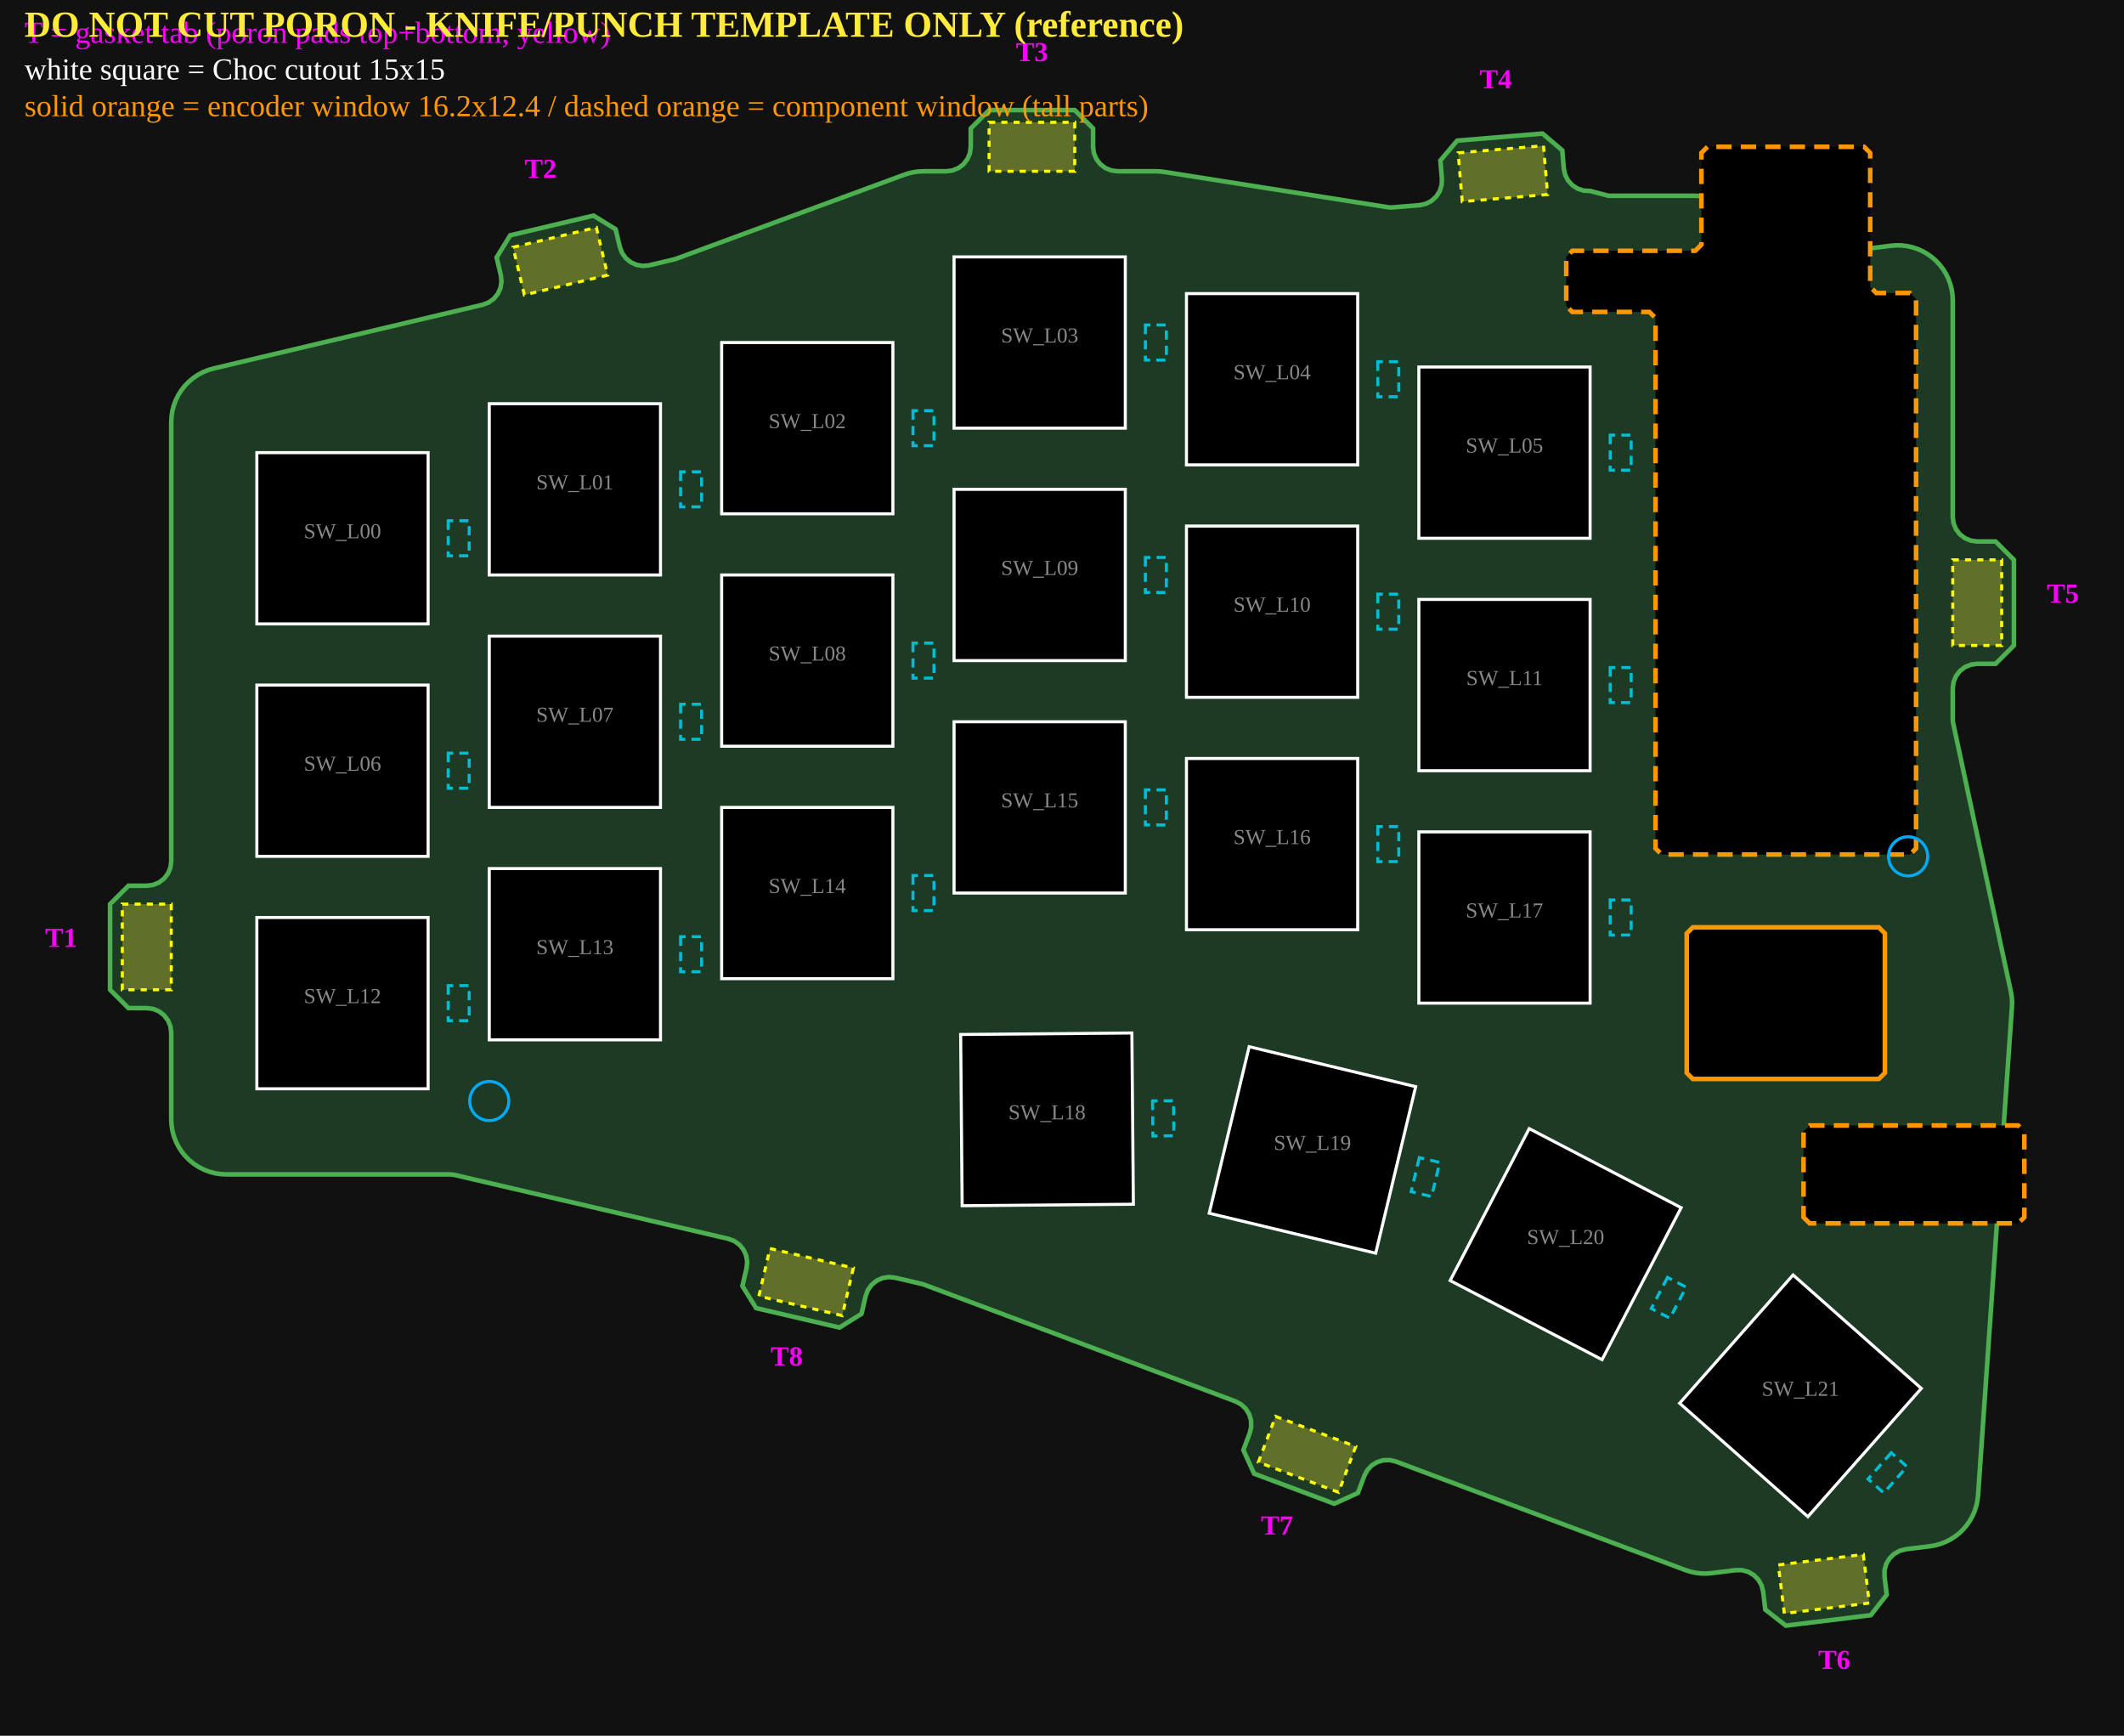
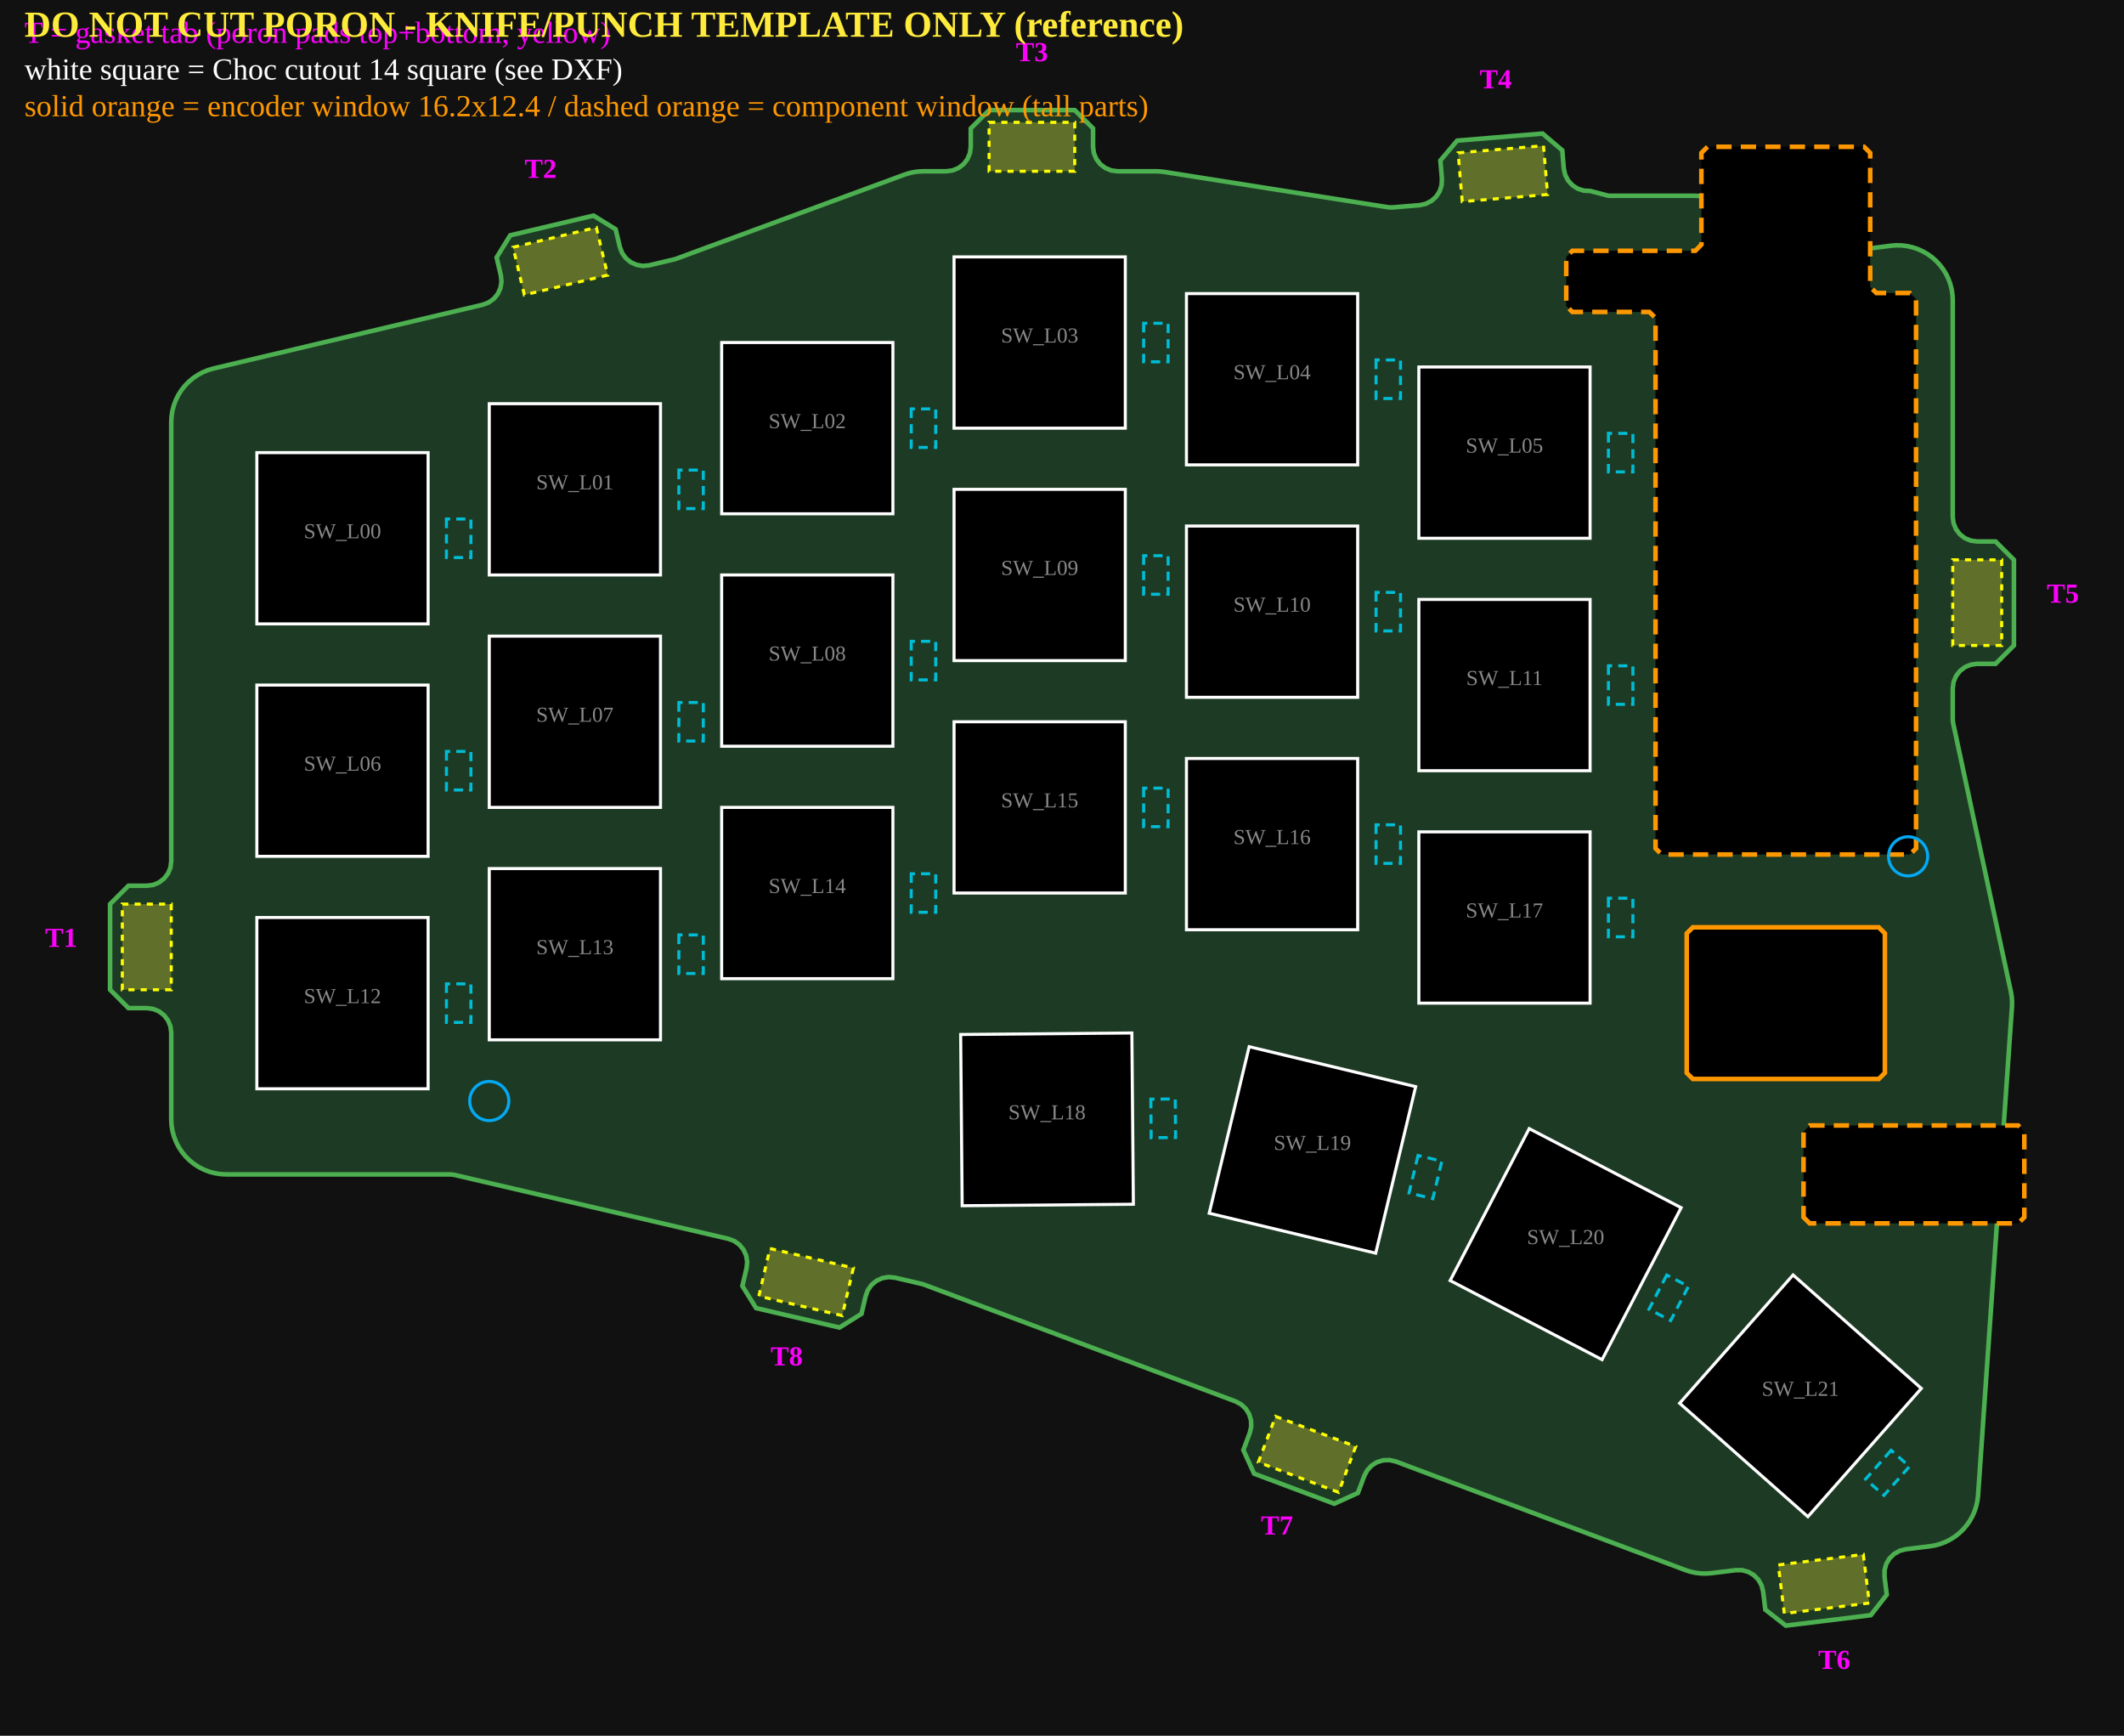
<svg xmlns="http://www.w3.org/2000/svg" width="694.6" height="567.54" viewBox="0 0 694.6 567.54">
  <rect width="694.6" height="567.54" fill="#111" />
  <polygon points="56.0,366.0 56.0,364.0 56.0,362.0 56.0,360.0 56.0,358.0 56.0,356.0 56.0,354.0 56.0,352.0 56.0,350.0 56.0,348.0 56.0,346.0 56.0,344.0 56.0,342.0 56.0,337.62 55.73,335.55 54.93,333.62 53.66,331.96 52.0,330.69 50.07,329.89 48.0,329.62 42.0,329.62 36.0,323.62 36.0,295.62 42.0,289.62 48.0,289.62 50.07,289.35 52.0,288.55 53.66,287.27 54.93,285.62 55.73,283.69 56.0,281.62 56.0,276.0 56.0,274.0 56.0,272.0 56.0,270.0 56.0,268.0 56.0,266.0 56.0,264.0 56.0,262.0 56.0,260.0 56.0,258.0 56.0,256.0 56.0,254.0 56.0,252.0 56.0,250.0 56.0,248.0 56.0,246.0 56.0,244.0 56.0,242.0 56.0,240.0 56.0,238.0 56.0,236.0 56.0,234.0 56.0,232.0 56.0,230.0 56.0,228.0 56.0,226.0 56.0,224.0 56.0,222.0 56.0,220.0 56.0,218.0 56.0,216.0 56.0,214.0 56.0,212.0 56.0,210.0 56.0,208.0 56.0,206.0 56.0,204.0 56.0,202.0 56.0,200.0 56.0,198.0 56.0,196.0 56.0,194.0 56.0,192.0 56.0,190.0 56.0,188.0 56.0,186.0 56.0,184.0 56.0,182.0 56.0,180.0 56.0,178.0 56.0,176.0 56.0,174.0 56.0,172.0 56.0,170.0 56.0,168.0 56.0,166.0 56.0,164.0 56.0,162.0 56.0,160.0 56.0,158.0 56.0,156.0 56.0,154.0 56.0,152.0 56.0,150.0 56.0,148.0 56.0,146.0 56.0,144.0 56.0,142.0 56.0,140.0 56.0,138.0 56.1,136.15 56.38,134.32 56.85,132.53 57.5,130.8 58.33,129.14 59.32,127.58 60.48,126.12 61.77,124.8 63.19,123.61 64.72,122.58 66.36,121.7 68.07,121.0 69.85,120.48 71.83,120.02 73.81,119.55 75.79,119.08 77.77,118.61 79.75,118.14 81.73,117.67 83.71,117.2 85.69,116.73 87.67,116.26 89.65,115.79 91.63,115.33 93.61,114.86 95.59,114.39 97.57,113.92 99.55,113.45 101.53,112.98 103.51,112.51 105.49,112.04 107.47,111.57 109.45,111.11 111.43,110.64 113.41,110.17 115.39,109.7 117.37,109.23 119.35,108.76 121.33,108.29 123.31,107.82 125.29,107.35 127.27,106.88 129.25,106.42 131.23,105.95 133.21,105.48 135.19,105.01 137.17,104.54 139.15,104.07 141.13,103.6 143.11,103.13 145.09,102.66 147.07,102.2 149.05,101.73 151.03,101.26 153.01,100.79 157.85,99.64 159.8,98.9 161.5,97.68 162.81,96.06 163.67,94.15 164.0,92.09 163.79,90.01 162.41,84.17 166.86,76.95 194.11,70.5 201.33,74.96 202.71,80.79 203.46,82.75 204.68,84.44 206.3,85.76 208.2,86.61 210.26,86.95 212.34,86.74 216.37,85.78 218.35,85.31 220.33,84.84 220.79,84.72 221.25,84.57 223.21,83.85 225.17,83.12 227.13,82.4 229.09,81.68 231.05,80.95 233.02,80.23 234.98,79.51 236.94,78.79 238.9,78.06 240.86,77.34 242.82,76.62 244.78,75.9 246.74,75.17 248.71,74.45 250.67,73.73 252.63,73.01 254.59,72.28 256.55,71.56 258.51,70.84 260.47,70.12 262.43,69.39 264.4,68.67 266.36,67.95 268.32,67.22 270.28,66.5 272.24,65.78 274.2,65.06 276.16,64.33 278.12,63.61 280.09,62.89 282.05,62.17 284.01,61.44 285.97,60.72 287.93,60.0 289.89,59.28 291.85,58.55 293.81,57.83 295.78,57.11 297.29,56.63 298.84,56.28 300.41,56.07 302.0,56.0 304.0,56.0 309.46,56.0 311.53,55.73 313.46,54.93 315.12,53.66 316.39,52.0 317.19,50.07 317.46,48.0 317.46,42.0 323.46,36.0 351.46,36.0 357.46,42.0 357.46,48.0 357.73,50.07 358.53,52.0 359.8,53.66 361.46,54.93 363.39,55.73 365.46,56.0 370.0,56.0 372.0,56.0 374.0,56.0 376.0,56.0 378.0,56.0 379.41,56.06 380.81,56.22 382.83,56.54 384.86,56.86 386.88,57.18 388.91,57.5 390.93,57.82 392.96,58.14 394.98,58.46 397.01,58.78 399.03,59.1 401.06,59.42 403.08,59.74 405.11,60.06 407.13,60.38 409.16,60.7 411.18,61.02 413.21,61.34 415.23,61.66 417.26,61.98 419.29,62.3 421.31,62.62 423.34,62.94 425.36,63.26 427.39,63.57 429.41,63.89 431.44,64.21 433.46,64.53 435.49,64.85 437.51,65.17 439.54,65.49 441.56,65.81 443.59,66.13 445.61,66.45 447.64,66.77 449.66,67.09 451.69,67.41 453.71,67.73 454.35,67.81 454.99,67.83 455.63,67.8 457.67,67.63 459.71,67.46 464.23,67.09 466.27,66.64 468.13,65.69 469.68,64.28 470.81,62.53 471.44,60.54 471.54,58.45 471.04,52.47 476.52,45.99 504.43,43.67 510.9,49.15 511.4,55.13 511.85,57.17 512.8,59.03 514.21,60.57 515.96,61.7 517.95,62.34 520.04,62.44 526.0,64.0 528.0,64.0 530.0,64.0 532.0,64.0 534.0,64.0 536.0,64.0 538.0,64.0 540.0,64.0 542.0,64.0 544.0,64.0 546.0,64.0 548.0,64.0 550.0,64.0 552.0,64.0 554.0,64.0 555.66,64.08 557.3,64.3 558.91,64.68 560.48,65.21 562.0,65.88 562.0,67.93 562.0,69.99 562.0,72.04 562.0,74.1 562.0,76.16 562.0,78.21 562.0,80.27 562.0,82.33 562.0,84.38 562.0,86.44 562.0,88.49 562.0,90.55 562.0,92.61 562.0,94.66 562.0,96.72 562.0,98.78 562.0,100.83 562.0,102.89 562.0,104.94 562.0,107.0 564.0,107.0 566.0,107.0 568.0,107.0 570.0,107.0 572.0,107.0 574.0,107.0 576.0,107.0 578.0,107.0 580.0,107.0 582.0,107.0 584.0,107.0 586.0,107.0 588.0,107.0 590.0,107.0 592.0,107.0 594.0,107.0 596.0,107.0 598.0,107.0 600.0,107.0 602.0,107.0 604.0,107.0 606.0,107.0 606.0,104.91 606.0,102.82 606.0,100.74 606.0,98.65 606.0,96.56 606.0,94.47 606.0,92.39 606.0,90.3 606.0,88.21 606.0,86.12 606.0,84.04 606.0,81.95 608.05,81.68 610.09,81.42 612.14,81.15 614.18,80.88 616.23,80.62 618.28,80.35 620.07,80.21 621.87,80.24 623.66,80.46 625.41,80.86 627.12,81.42 628.76,82.16 630.32,83.05 631.79,84.1 633.14,85.28 634.36,86.6 635.46,88.04 636.4,89.57 637.18,91.19 637.8,92.88 638.24,94.62 638.51,96.4 638.6,98.2 638.6,100.21 638.6,102.22 638.6,104.24 638.6,106.25 638.6,108.26 638.6,110.27 638.6,112.29 638.6,114.3 638.6,116.31 638.6,118.32 638.6,120.34 638.6,122.35 638.6,124.36 638.6,126.37 638.6,128.38 638.6,130.4 638.6,132.41 638.6,134.42 638.6,136.43 638.6,138.45 638.6,140.46 638.6,142.47 638.6,144.48 638.6,146.5 638.6,148.51 638.6,150.52 638.6,152.53 638.6,154.54 638.6,156.56 638.6,158.57 638.6,160.58 638.6,162.59 638.6,164.61 638.6,169.05 638.87,171.12 639.67,173.05 640.94,174.71 642.6,175.98 644.53,176.78 646.6,177.05 652.6,177.05 658.6,183.05 658.6,211.05 652.6,217.05 646.6,217.05 644.53,217.33 642.6,218.12 640.94,219.4 639.67,221.05 638.87,222.98 638.6,225.05 638.6,231.01 638.6,233.02 638.6,235.04 638.62,235.6 638.68,236.16 638.78,236.72 639.21,238.7 639.64,240.69 640.06,242.68 640.49,244.67 640.92,246.66 641.35,248.65 641.77,250.64 642.2,252.63 642.63,254.61 643.06,256.6 643.48,258.59 643.91,260.58 644.34,262.57 644.77,264.56 645.19,266.55 645.62,268.53 646.05,270.52 646.48,272.51 646.91,274.5 647.33,276.49 647.76,278.48 648.19,280.47 648.62,282.45 649.04,284.44 649.47,286.43 649.9,288.42 650.33,290.41 650.75,292.4 651.18,294.39 651.61,296.38 652.04,298.36 652.46,300.35 652.89,302.34 653.32,304.33 653.75,306.32 654.17,308.31 654.6,310.3 655.03,312.28 655.46,314.27 655.89,316.26 656.31,318.25 656.74,320.24 657.17,322.23 657.6,324.22 657.88,325.88 658.0,327.56 657.96,329.25 657.82,331.24 657.68,333.24 657.54,335.24 657.4,337.23 657.26,339.23 657.12,341.23 656.99,343.22 656.85,345.22 656.71,347.22 656.57,349.21 656.43,351.21 656.29,353.21 656.15,355.2 656.02,357.2 655.88,359.2 655.74,361.19 655.6,363.19 655.46,365.19 655.32,367.18 655.18,369.18 655.05,371.18 654.91,373.17 654.77,375.17 654.63,377.17 654.49,379.16 654.35,381.16 654.22,383.15 654.08,385.15 653.94,387.15 653.8,389.14 653.66,391.14 653.52,393.14 653.38,395.13 653.25,397.13 653.11,399.13 652.97,401.12 652.83,403.12 652.69,405.12 652.55,407.11 652.41,409.11 652.28,411.11 652.14,413.1 652.0,415.1 651.86,417.1 651.72,419.09 651.58,421.09 651.44,423.09 651.31,425.08 651.17,427.08 651.03,429.08 650.89,431.07 650.75,433.07 650.61,435.07 650.47,437.06 650.34,439.06 650.2,441.05 650.06,443.05 649.92,445.05 649.78,447.04 649.64,449.04 649.5,451.04 649.37,453.03 649.23,455.03 649.09,457.03 648.95,459.02 648.81,461.02 648.67,463.02 648.53,465.01 648.4,467.01 648.26,469.01 648.12,471.0 647.98,473.0 647.84,475.0 647.7,476.99 647.56,478.99 647.43,480.99 647.29,482.98 647.15,484.98 647.01,486.98 646.87,488.97 646.66,490.73 646.28,492.46 645.73,494.15 645.02,495.77 644.15,497.31 643.13,498.76 641.98,500.11 640.7,501.34 639.3,502.43 637.8,503.38 636.22,504.18 634.57,504.81 632.86,505.29 631.11,505.59 629.01,505.85 623.24,506.56 621.22,507.08 619.4,508.11 617.91,509.57 616.85,511.37 616.3,513.39 616.28,515.47 617.01,521.43 611.79,528.12 584.0,531.54 577.31,526.31 576.58,520.36 576.06,518.34 575.03,516.52 573.56,515.03 571.76,513.97 569.75,513.41 567.66,513.4 561.77,514.12 559.67,514.38 557.95,514.51 556.22,514.47 554.5,514.27 552.8,513.9 551.16,513.37 549.27,512.66 547.39,511.95 545.5,511.25 543.61,510.54 541.73,509.83 539.84,509.13 537.96,508.42 536.07,507.71 534.19,507.01 532.3,506.3 530.42,505.59 528.53,504.89 526.65,504.18 524.76,503.47 522.88,502.77 520.99,502.06 519.11,501.35 517.22,500.65 515.34,499.94 513.45,499.23 511.57,498.53 509.68,497.82 507.79,497.11 505.91,496.41 504.02,495.7 502.14,494.99 500.25,494.29 498.37,493.58 496.48,492.87 494.6,492.17 492.71,491.46 490.83,490.75 488.94,490.05 487.06,489.34 485.17,488.63 483.29,487.92 481.4,487.22 479.52,486.51 477.63,485.8 475.75,485.1 473.86,484.39 471.97,483.68 470.09,482.98 468.2,482.27 466.32,481.56 464.43,480.86 462.55,480.15 460.66,479.44 456.47,477.87 454.43,477.4 452.34,477.47 450.35,478.08 448.57,479.18 447.15,480.71 446.17,482.55 444.06,488.17 436.34,491.68 410.12,481.85 406.61,474.13 408.71,468.51 409.18,466.48 409.11,464.39 408.5,462.39 407.4,460.62 405.87,459.19 404.03,458.21 398.45,456.12 396.56,455.41 394.68,454.71 392.79,454.0 390.91,453.29 389.02,452.59 387.14,451.88 385.25,451.17 383.37,450.47 381.48,449.76 379.6,449.05 377.71,448.35 375.83,447.64 373.94,446.93 372.06,446.23 370.17,445.52 368.28,444.81 366.4,444.11 364.51,443.4 362.63,442.69 360.74,441.99 358.86,441.28 356.97,440.57 355.09,439.87 353.2,439.16 351.32,438.45 349.43,437.74 347.55,437.04 345.66,436.33 343.78,435.62 341.89,434.92 340.01,434.21 338.12,433.5 336.23,432.8 334.35,432.09 332.46,431.38 330.58,430.68 328.69,429.97 326.81,429.26 324.92,428.56 323.04,427.85 321.15,427.14 319.27,426.44 317.38,425.73 315.5,425.02 313.61,424.32 311.73,423.61 309.84,422.9 307.96,422.2 306.07,421.49 304.19,420.78 302.3,420.08 301.81,419.91 301.31,419.78 299.35,419.32 297.4,418.86 292.7,417.77 290.63,417.56 288.56,417.9 286.66,418.77 285.05,420.09 283.83,421.79 283.1,423.74 281.73,429.59 274.53,434.07 247.26,427.71 242.78,420.5 244.14,414.66 244.35,412.58 244.01,410.52 243.14,408.61 241.82,407.0 240.12,405.78 238.17,405.05 232.89,403.82 230.93,403.36 228.98,402.9 227.02,402.45 225.07,401.99 223.11,401.54 221.16,401.08 219.2,400.62 217.25,400.17 215.29,399.71 213.34,399.26 211.38,398.8 209.43,398.34 207.47,397.89 205.52,397.43 203.56,396.98 201.61,396.52 199.65,396.06 197.7,395.61 195.74,395.15 193.79,394.7 191.83,394.24 189.88,393.78 187.92,393.33 185.97,392.87 184.01,392.42 182.06,391.96 180.1,391.5 178.15,391.05 176.19,390.59 174.24,390.14 172.28,389.68 170.33,389.22 168.37,388.77 166.42,388.31 164.46,387.86 162.51,387.4 160.55,386.94 158.6,386.49 156.64,386.03 154.69,385.58 152.73,385.12 150.78,384.66 148.82,384.21 148.22,384.09 147.62,384.02 147.01,384.0 144.98,384.0 142.95,384.0 140.92,384.0 138.9,384.0 136.87,384.0 134.84,384.0 132.81,384.0 130.78,384.0 128.76,384.0 126.73,384.0 124.7,384.0 122.67,384.0 120.64,384.0 118.62,384.0 116.59,384.0 114.56,384.0 112.53,384.0 110.5,384.0 108.48,384.0 106.45,384.0 104.42,384.0 102.39,384.0 100.36,384.0 98.34,384.0 96.31,384.0 94.28,384.0 92.25,384.0 90.22,384.0 88.2,384.0 86.17,384.0 84.14,384.0 82.11,384.0 80.08,384.0 78.06,384.0 76.03,384.0 74.0,384.0 72.12,383.9 70.26,383.61 68.44,383.12 66.68,382.44 65.0,381.59 63.42,380.56 61.96,379.38 60.62,378.04 59.44,376.58 58.41,375.0 57.56,373.32 56.88,371.56 56.39,369.74 56.1,367.88" fill="#1d3a24" stroke="#4caf50" stroke-width="1.5" />
  <polygon points="84.0,204.0 140.0,204.0 140.0,148.0 84.0,148.0" fill="#000" stroke="#fff" stroke-width="1" />
  <polygon points="160.0,188.0 216.0,188.0 216.0,132.0 160.0,132.0" fill="#000" stroke="#fff" stroke-width="1" />
  <polygon points="236.0,168.0 292.0,168.0 292.0,112.0 236.0,112.0" fill="#000" stroke="#fff" stroke-width="1" />
  <polygon points="312.0,140.0 368.0,140.0 368.0,84.0 312.0,84.0" fill="#000" stroke="#fff" stroke-width="1" />
  <polygon points="388.0,152.0 444.0,152.0 444.0,96.0 388.0,96.0" fill="#000" stroke="#fff" stroke-width="1" />
  <polygon points="464.0,176.0 520.0,176.0 520.0,120.0 464.0,120.0" fill="#000" stroke="#fff" stroke-width="1" />
  <polygon points="84.0,280.0 140.0,280.0 140.0,224.0 84.0,224.0" fill="#000" stroke="#fff" stroke-width="1" />
  <polygon points="160.0,264.0 216.0,264.0 216.0,208.0 160.0,208.0" fill="#000" stroke="#fff" stroke-width="1" />
  <polygon points="236.0,244.0 292.0,244.0 292.0,188.0 236.0,188.0" fill="#000" stroke="#fff" stroke-width="1" />
  <polygon points="312.0,216.0 368.0,216.0 368.0,160.0 312.0,160.0" fill="#000" stroke="#fff" stroke-width="1" />
  <polygon points="388.0,228.0 444.0,228.0 444.0,172.0 388.0,172.0" fill="#000" stroke="#fff" stroke-width="1" />
  <polygon points="464.0,252.0 520.0,252.0 520.0,196.0 464.0,196.0" fill="#000" stroke="#fff" stroke-width="1" />
  <polygon points="84.0,356.0 140.0,356.0 140.0,300.0 84.0,300.0" fill="#000" stroke="#fff" stroke-width="1" />
  <polygon points="160.0,340.0 216.0,340.0 216.0,284.0 160.0,284.0" fill="#000" stroke="#fff" stroke-width="1" />
  <polygon points="236.0,320.0 292.0,320.0 292.0,264.0 236.0,264.0" fill="#000" stroke="#fff" stroke-width="1" />
  <polygon points="312.0,292.0 368.0,292.0 368.0,236.0 312.0,236.0" fill="#000" stroke="#fff" stroke-width="1" />
  <polygon points="388.0,304.0 444.0,304.0 444.0,248.0 388.0,248.0" fill="#000" stroke="#fff" stroke-width="1" />
  <polygon points="464.0,328.0 520.0,328.0 520.0,272.0 464.0,272.0" fill="#000" stroke="#fff" stroke-width="1" />
  <polygon points="314.65,394.24 370.64,393.75 370.15,337.76 314.16,338.25" fill="#000" stroke="#fff" stroke-width="1" />
  <polygon points="395.44,396.69 449.89,409.76 462.96,355.31 408.51,342.24" fill="#000" stroke="#fff" stroke-width="1" />
  <polygon points="474.23,418.71 523.91,444.57 549.77,394.89 500.09,369.03" fill="#000" stroke="#fff" stroke-width="1" />
  <polygon points="549.28,458.82 591.22,495.92 628.32,453.98 586.38,416.88" fill="#000" stroke="#fff" stroke-width="1" />
  <polygon points="558.4,48.0 556.4,50.0 556.4,80.0 554.4,82.0 514.2,82.0 512.2,84.0 512.2,100.0 514.2,102.0 539.4,102.0 541.4,104.0 541.4,277.4 543.4,279.4 624.6,279.4 626.6,277.4 626.6,97.8 624.6,95.8 613.6,95.8 611.6,93.8 611.6,50.0 609.6,48.0" fill="#000" stroke="#ff9800" stroke-width="1.5" stroke-dasharray="5,3" />
  <polygon points="589.8,398.0 591.8,400.0 660.0,400.0 662.0,398.0 662.0,370.0 660.0,368.0 591.8,368.0 589.8,370.0" fill="#000" stroke="#ff9800" stroke-width="1.5" stroke-dasharray="5,3" />
  <polygon points="551.6,350.8 553.6,352.8 614.4,352.8 616.4,350.8 616.4,305.2 614.4,303.2 553.6,303.2 551.6,305.2" fill="#000" stroke="#ff9800" stroke-width="1.5" />
-   <polygon points="146.57,170.27 146.57,181.73 153.43,181.73 153.43,170.27" fill="none" stroke="#00bcd4" stroke-width="1" stroke-dasharray="3,2" />
-   <polygon points="222.57,154.27 222.57,165.73 229.43,165.73 229.43,154.27" fill="none" stroke="#00bcd4" stroke-width="1" stroke-dasharray="3,2" />
-   <polygon points="298.57,134.27 298.57,145.73 305.43,145.73 305.43,134.27" fill="none" stroke="#00bcd4" stroke-width="1" stroke-dasharray="3,2" />
-   <polygon points="374.57,106.27 374.57,117.73 381.43,117.73 381.43,106.27" fill="none" stroke="#00bcd4" stroke-width="1" stroke-dasharray="3,2" />
-   <polygon points="450.57,118.27 450.57,129.73 457.43,129.73 457.43,118.27" fill="none" stroke="#00bcd4" stroke-width="1" stroke-dasharray="3,2" />
-   <polygon points="526.57,142.27 526.57,153.73 533.43,153.73 533.43,142.27" fill="none" stroke="#00bcd4" stroke-width="1" stroke-dasharray="3,2" />
-   <polygon points="146.57,246.27 146.57,257.73 153.43,257.73 153.43,246.27" fill="none" stroke="#00bcd4" stroke-width="1" stroke-dasharray="3,2" />
-   <polygon points="222.57,230.27 222.57,241.73 229.43,241.73 229.43,230.27" fill="none" stroke="#00bcd4" stroke-width="1" stroke-dasharray="3,2" />
-   <polygon points="298.57,210.27 298.57,221.73 305.43,221.73 305.43,210.27" fill="none" stroke="#00bcd4" stroke-width="1" stroke-dasharray="3,2" />
-   <polygon points="374.57,182.27 374.57,193.73 381.43,193.73 381.43,182.27" fill="none" stroke="#00bcd4" stroke-width="1" stroke-dasharray="3,2" />
-   <polygon points="450.57,194.27 450.57,205.73 457.43,205.73 457.43,194.27" fill="none" stroke="#00bcd4" stroke-width="1" stroke-dasharray="3,2" />
-   <polygon points="526.57,218.27 526.57,229.73 533.43,229.73 533.43,218.27" fill="none" stroke="#00bcd4" stroke-width="1" stroke-dasharray="3,2" />
-   <polygon points="146.57,322.27 146.57,333.73 153.43,333.73 153.43,322.27" fill="none" stroke="#00bcd4" stroke-width="1" stroke-dasharray="3,2" />
-   <polygon points="222.57,306.27 222.57,317.73 229.43,317.73 229.43,306.27" fill="none" stroke="#00bcd4" stroke-width="1" stroke-dasharray="3,2" />
-   <polygon points="298.57,286.27 298.57,297.73 305.43,297.73 305.43,286.27" fill="none" stroke="#00bcd4" stroke-width="1" stroke-dasharray="3,2" />
-   <polygon points="374.57,258.27 374.57,269.73 381.43,269.73 381.43,258.27" fill="none" stroke="#00bcd4" stroke-width="1" stroke-dasharray="3,2" />
-   <polygon points="450.57,270.27 450.57,281.73 457.43,281.73 457.43,270.27" fill="none" stroke="#00bcd4" stroke-width="1" stroke-dasharray="3,2" />
-   <polygon points="526.57,294.27 526.57,305.73 533.43,305.73 533.43,294.27" fill="none" stroke="#00bcd4" stroke-width="1" stroke-dasharray="3,2" />
-   <polygon points="376.92,359.97 377.02,371.43 383.88,371.37 383.78,359.91" fill="none" stroke="#00bcd4" stroke-width="1" stroke-dasharray="3,2" />
-   <polygon points="464.15,378.5 461.48,389.64 468.15,391.25 470.83,380.1" fill="none" stroke="#00bcd4" stroke-width="1" stroke-dasharray="3,2" />
-   <polygon points="545.31,417.68 540.02,427.85 546.11,431.02 551.4,420.85" fill="none" stroke="#00bcd4" stroke-width="1" stroke-dasharray="3,2" />
-   <polygon points="618.49,475.01 610.89,483.6 616.03,488.15 623.63,479.56" fill="none" stroke="#00bcd4" stroke-width="1" stroke-dasharray="3,2" />
+   <polygon points="146.0,169.7 146.0,182.3 154.0,182.3 154.0,169.7" fill="none" stroke="#00bcd4" stroke-width="1" stroke-dasharray="3,2" />
+   <polygon points="222.0,153.7 222.0,166.3 230.0,166.3 230.0,153.7" fill="none" stroke="#00bcd4" stroke-width="1" stroke-dasharray="3,2" />
+   <polygon points="298.0,133.7 298.0,146.3 306.0,146.3 306.0,133.7" fill="none" stroke="#00bcd4" stroke-width="1" stroke-dasharray="3,2" />
+   <polygon points="374.0,105.7 374.0,118.3 382.0,118.3 382.0,105.7" fill="none" stroke="#00bcd4" stroke-width="1" stroke-dasharray="3,2" />
+   <polygon points="450.0,117.7 450.0,130.3 458.0,130.3 458.0,117.7" fill="none" stroke="#00bcd4" stroke-width="1" stroke-dasharray="3,2" />
+   <polygon points="526.0,141.7 526.0,154.3 534.0,154.3 534.0,141.7" fill="none" stroke="#00bcd4" stroke-width="1" stroke-dasharray="3,2" />
+   <polygon points="146.0,245.7 146.0,258.3 154.0,258.3 154.0,245.7" fill="none" stroke="#00bcd4" stroke-width="1" stroke-dasharray="3,2" />
+   <polygon points="222.0,229.7 222.0,242.3 230.0,242.3 230.0,229.7" fill="none" stroke="#00bcd4" stroke-width="1" stroke-dasharray="3,2" />
+   <polygon points="298.0,209.7 298.0,222.3 306.0,222.3 306.0,209.7" fill="none" stroke="#00bcd4" stroke-width="1" stroke-dasharray="3,2" />
+   <polygon points="374.0,181.7 374.0,194.3 382.0,194.3 382.0,181.7" fill="none" stroke="#00bcd4" stroke-width="1" stroke-dasharray="3,2" />
+   <polygon points="450.0,193.7 450.0,206.3 458.0,206.3 458.0,193.7" fill="none" stroke="#00bcd4" stroke-width="1" stroke-dasharray="3,2" />
+   <polygon points="526.0,217.7 526.0,230.3 534.0,230.3 534.0,217.7" fill="none" stroke="#00bcd4" stroke-width="1" stroke-dasharray="3,2" />
+   <polygon points="146.0,321.7 146.0,334.3 154.0,334.3 154.0,321.7" fill="none" stroke="#00bcd4" stroke-width="1" stroke-dasharray="3,2" />
+   <polygon points="222.0,305.7 222.0,318.3 230.0,318.3 230.0,305.7" fill="none" stroke="#00bcd4" stroke-width="1" stroke-dasharray="3,2" />
+   <polygon points="298.0,285.7 298.0,298.3 306.0,298.3 306.0,285.7" fill="none" stroke="#00bcd4" stroke-width="1" stroke-dasharray="3,2" />
+   <polygon points="374.0,257.7 374.0,270.3 382.0,270.3 382.0,257.7" fill="none" stroke="#00bcd4" stroke-width="1" stroke-dasharray="3,2" />
+   <polygon points="450.0,269.7 450.0,282.3 458.0,282.3 458.0,269.7" fill="none" stroke="#00bcd4" stroke-width="1" stroke-dasharray="3,2" />
+   <polygon points="526.0,293.7 526.0,306.3 534.0,306.3 534.0,293.7" fill="none" stroke="#00bcd4" stroke-width="1" stroke-dasharray="3,2" />
+   <polygon points="376.35,359.4 376.46,372.0 384.45,371.93 384.34,359.33" fill="none" stroke="#00bcd4" stroke-width="1" stroke-dasharray="3,2" />
+   <polygon points="463.73,377.81 460.79,390.06 468.57,391.93 471.51,379.68" fill="none" stroke="#00bcd4" stroke-width="1" stroke-dasharray="3,2" />
+   <polygon points="545.07,416.91 539.25,428.09 546.35,431.78 552.17,420.61" fill="none" stroke="#00bcd4" stroke-width="1" stroke-dasharray="3,2" />
+   <polygon points="618.44,474.21 610.09,483.65 616.08,488.95 624.43,479.51" fill="none" stroke="#00bcd4" stroke-width="1" stroke-dasharray="3,2" />
  <polygon points="56.0,295.62 56.0,323.62 40.0,323.62 40.0,295.62" fill="rgba(255,235,59,0.30)" stroke="#ff0" stroke-width="1" stroke-dasharray="2,2" />
  <text x="20.0" y="309.6" fill="#f0f" font-size="9" font-weight="bold" text-anchor="middle">T1</text>
  <polygon points="198.72,89.96 171.47,96.42 167.79,80.85 195.03,74.39" fill="rgba(255,235,59,0.30)" stroke="#ff0" stroke-width="1" stroke-dasharray="2,2" />
  <text x="176.79" y="58.17" fill="#f0f" font-size="9" font-weight="bold" text-anchor="middle">T2</text>
  <polygon points="351.46,56.0 323.46,56.0 323.46,40.0 351.46,40.0" fill="rgba(255,235,59,0.30)" stroke="#ff0" stroke-width="1" stroke-dasharray="2,2" />
  <text x="337.48" y="20.0" fill="#f0f" font-size="9" font-weight="bold" text-anchor="middle">T3</text>
  <polygon points="506.09,63.6 478.18,65.92 476.86,49.98 504.76,47.65" fill="rgba(255,235,59,0.30)" stroke="#ff0" stroke-width="1" stroke-dasharray="2,2" />
  <text x="489.13" y="28.88" fill="#f0f" font-size="9" font-weight="bold" text-anchor="middle">T4</text>
  <polygon points="638.6,211.05 638.6,183.05 654.6,183.05 654.6,211.05" fill="rgba(255,235,59,0.30)" stroke="#ff0" stroke-width="1" stroke-dasharray="2,2" />
  <text x="674.6" y="197.04" fill="#f0f" font-size="9" font-weight="bold" text-anchor="middle">T5</text>
  <polygon points="581.56,511.69 609.35,508.27 611.3,524.15 583.51,527.57" fill="rgba(255,235,59,0.30)" stroke="#ff0" stroke-width="1" stroke-dasharray="2,2" />
  <text x="599.84" y="545.69" fill="#f0f" font-size="9" font-weight="bold" text-anchor="middle">T6</text>
  <polygon points="417.14,463.13 443.36,472.96 437.74,487.94 411.52,478.11" fill="rgba(255,235,59,0.30)" stroke="#ff0" stroke-width="1" stroke-dasharray="2,2" />
  <text x="417.6" y="501.75" fill="#f0f" font-size="9" font-weight="bold" text-anchor="middle">T7</text>
  <polygon points="251.8,408.23 279.07,414.59 275.43,430.17 248.17,423.81" fill="rgba(255,235,59,0.30)" stroke="#ff0" stroke-width="1" stroke-dasharray="2,2" />
  <text x="257.26" y="446.46" fill="#f0f" font-size="9" font-weight="bold" text-anchor="middle">T8</text>
  <text x="8" y="14" fill="#f0f" font-size="10">T = gasket tab (poron pads top+bottom, yellow)</text>
-   <text x="8" y="26" fill="#fff" font-size="10">white square = Choc cutout 15x15</text>
+   <text x="8" y="26" fill="#fff" font-size="10">white square = Choc cutout 14 square (see DXF)</text>
  <text x="8" y="38" fill="#ff9800" font-size="10">solid orange = encoder window 16.2x12.4 / dashed orange = component window (tall parts)</text>
  <circle cx="160.0" cy="360.0" r="6.4" fill="none" stroke="#03a9f4" stroke-width="1" />
  <circle cx="624.0" cy="280.0" r="6.4" fill="none" stroke="#03a9f4" stroke-width="1" />
  <text x="112.0" y="176.0" fill="#888" font-size="7" text-anchor="middle">SW_L00</text>
  <text x="188.0" y="160.0" fill="#888" font-size="7" text-anchor="middle">SW_L01</text>
  <text x="264.0" y="140.0" fill="#888" font-size="7" text-anchor="middle">SW_L02</text>
  <text x="340.0" y="112.0" fill="#888" font-size="7" text-anchor="middle">SW_L03</text>
  <text x="416.0" y="124.0" fill="#888" font-size="7" text-anchor="middle">SW_L04</text>
  <text x="492.0" y="148.0" fill="#888" font-size="7" text-anchor="middle">SW_L05</text>
  <text x="112.0" y="252.0" fill="#888" font-size="7" text-anchor="middle">SW_L06</text>
  <text x="188.0" y="236.0" fill="#888" font-size="7" text-anchor="middle">SW_L07</text>
  <text x="264.0" y="216.0" fill="#888" font-size="7" text-anchor="middle">SW_L08</text>
  <text x="340.0" y="188.0" fill="#888" font-size="7" text-anchor="middle">SW_L09</text>
  <text x="416.0" y="200.0" fill="#888" font-size="7" text-anchor="middle">SW_L10</text>
  <text x="492.0" y="224.0" fill="#888" font-size="7" text-anchor="middle">SW_L11</text>
  <text x="112.0" y="328.0" fill="#888" font-size="7" text-anchor="middle">SW_L12</text>
  <text x="188.0" y="312.0" fill="#888" font-size="7" text-anchor="middle">SW_L13</text>
  <text x="264.0" y="292.0" fill="#888" font-size="7" text-anchor="middle">SW_L14</text>
  <text x="340.0" y="264.0" fill="#888" font-size="7" text-anchor="middle">SW_L15</text>
  <text x="416.0" y="276.0" fill="#888" font-size="7" text-anchor="middle">SW_L16</text>
  <text x="492.0" y="300.0" fill="#888" font-size="7" text-anchor="middle">SW_L17</text>
  <text x="342.4" y="366.0" fill="#888" font-size="7" text-anchor="middle">SW_L18</text>
  <text x="429.2" y="376.0" fill="#888" font-size="7" text-anchor="middle">SW_L19</text>
  <text x="512.0" y="406.8" fill="#888" font-size="7" text-anchor="middle">SW_L20</text>
  <text x="588.8" y="456.4" fill="#888" font-size="7" text-anchor="middle">SW_L21</text>
  <text x="8" y="12.0" fill="#ffeb3b" font-size="12" font-weight="bold">DO NOT CUT PORON - KNIFE/PUNCH TEMPLATE ONLY (reference)</text>
</svg>
